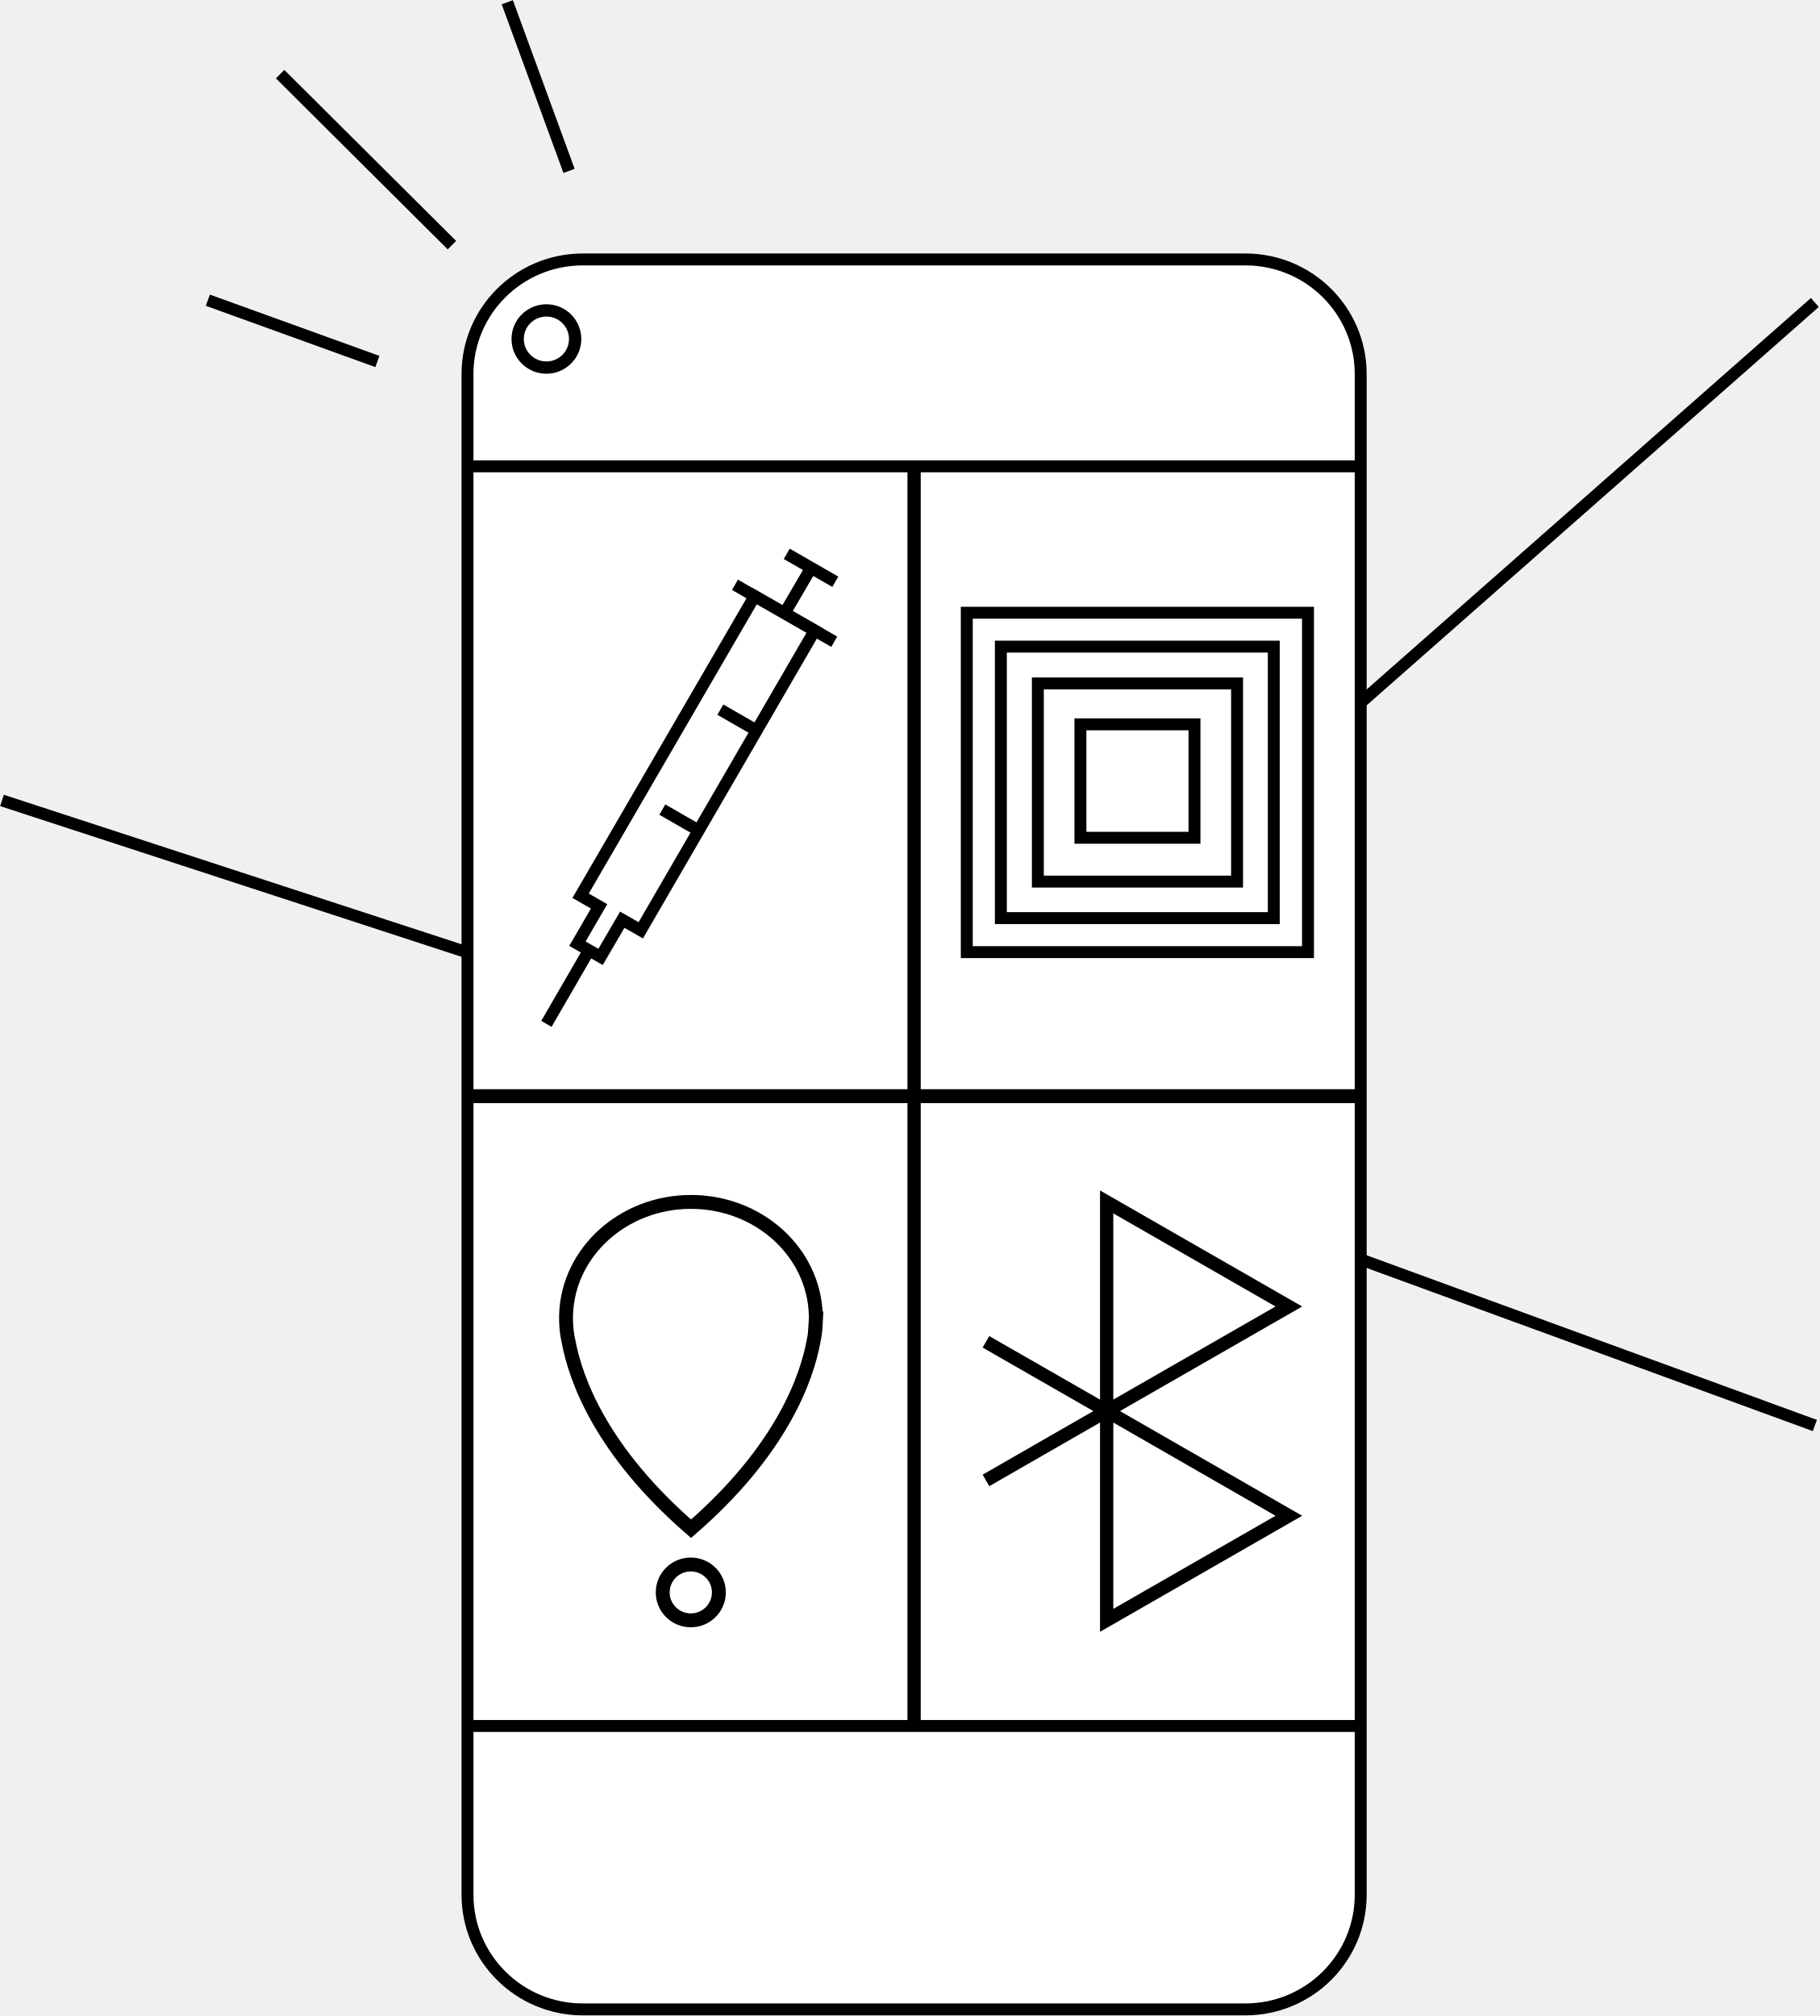
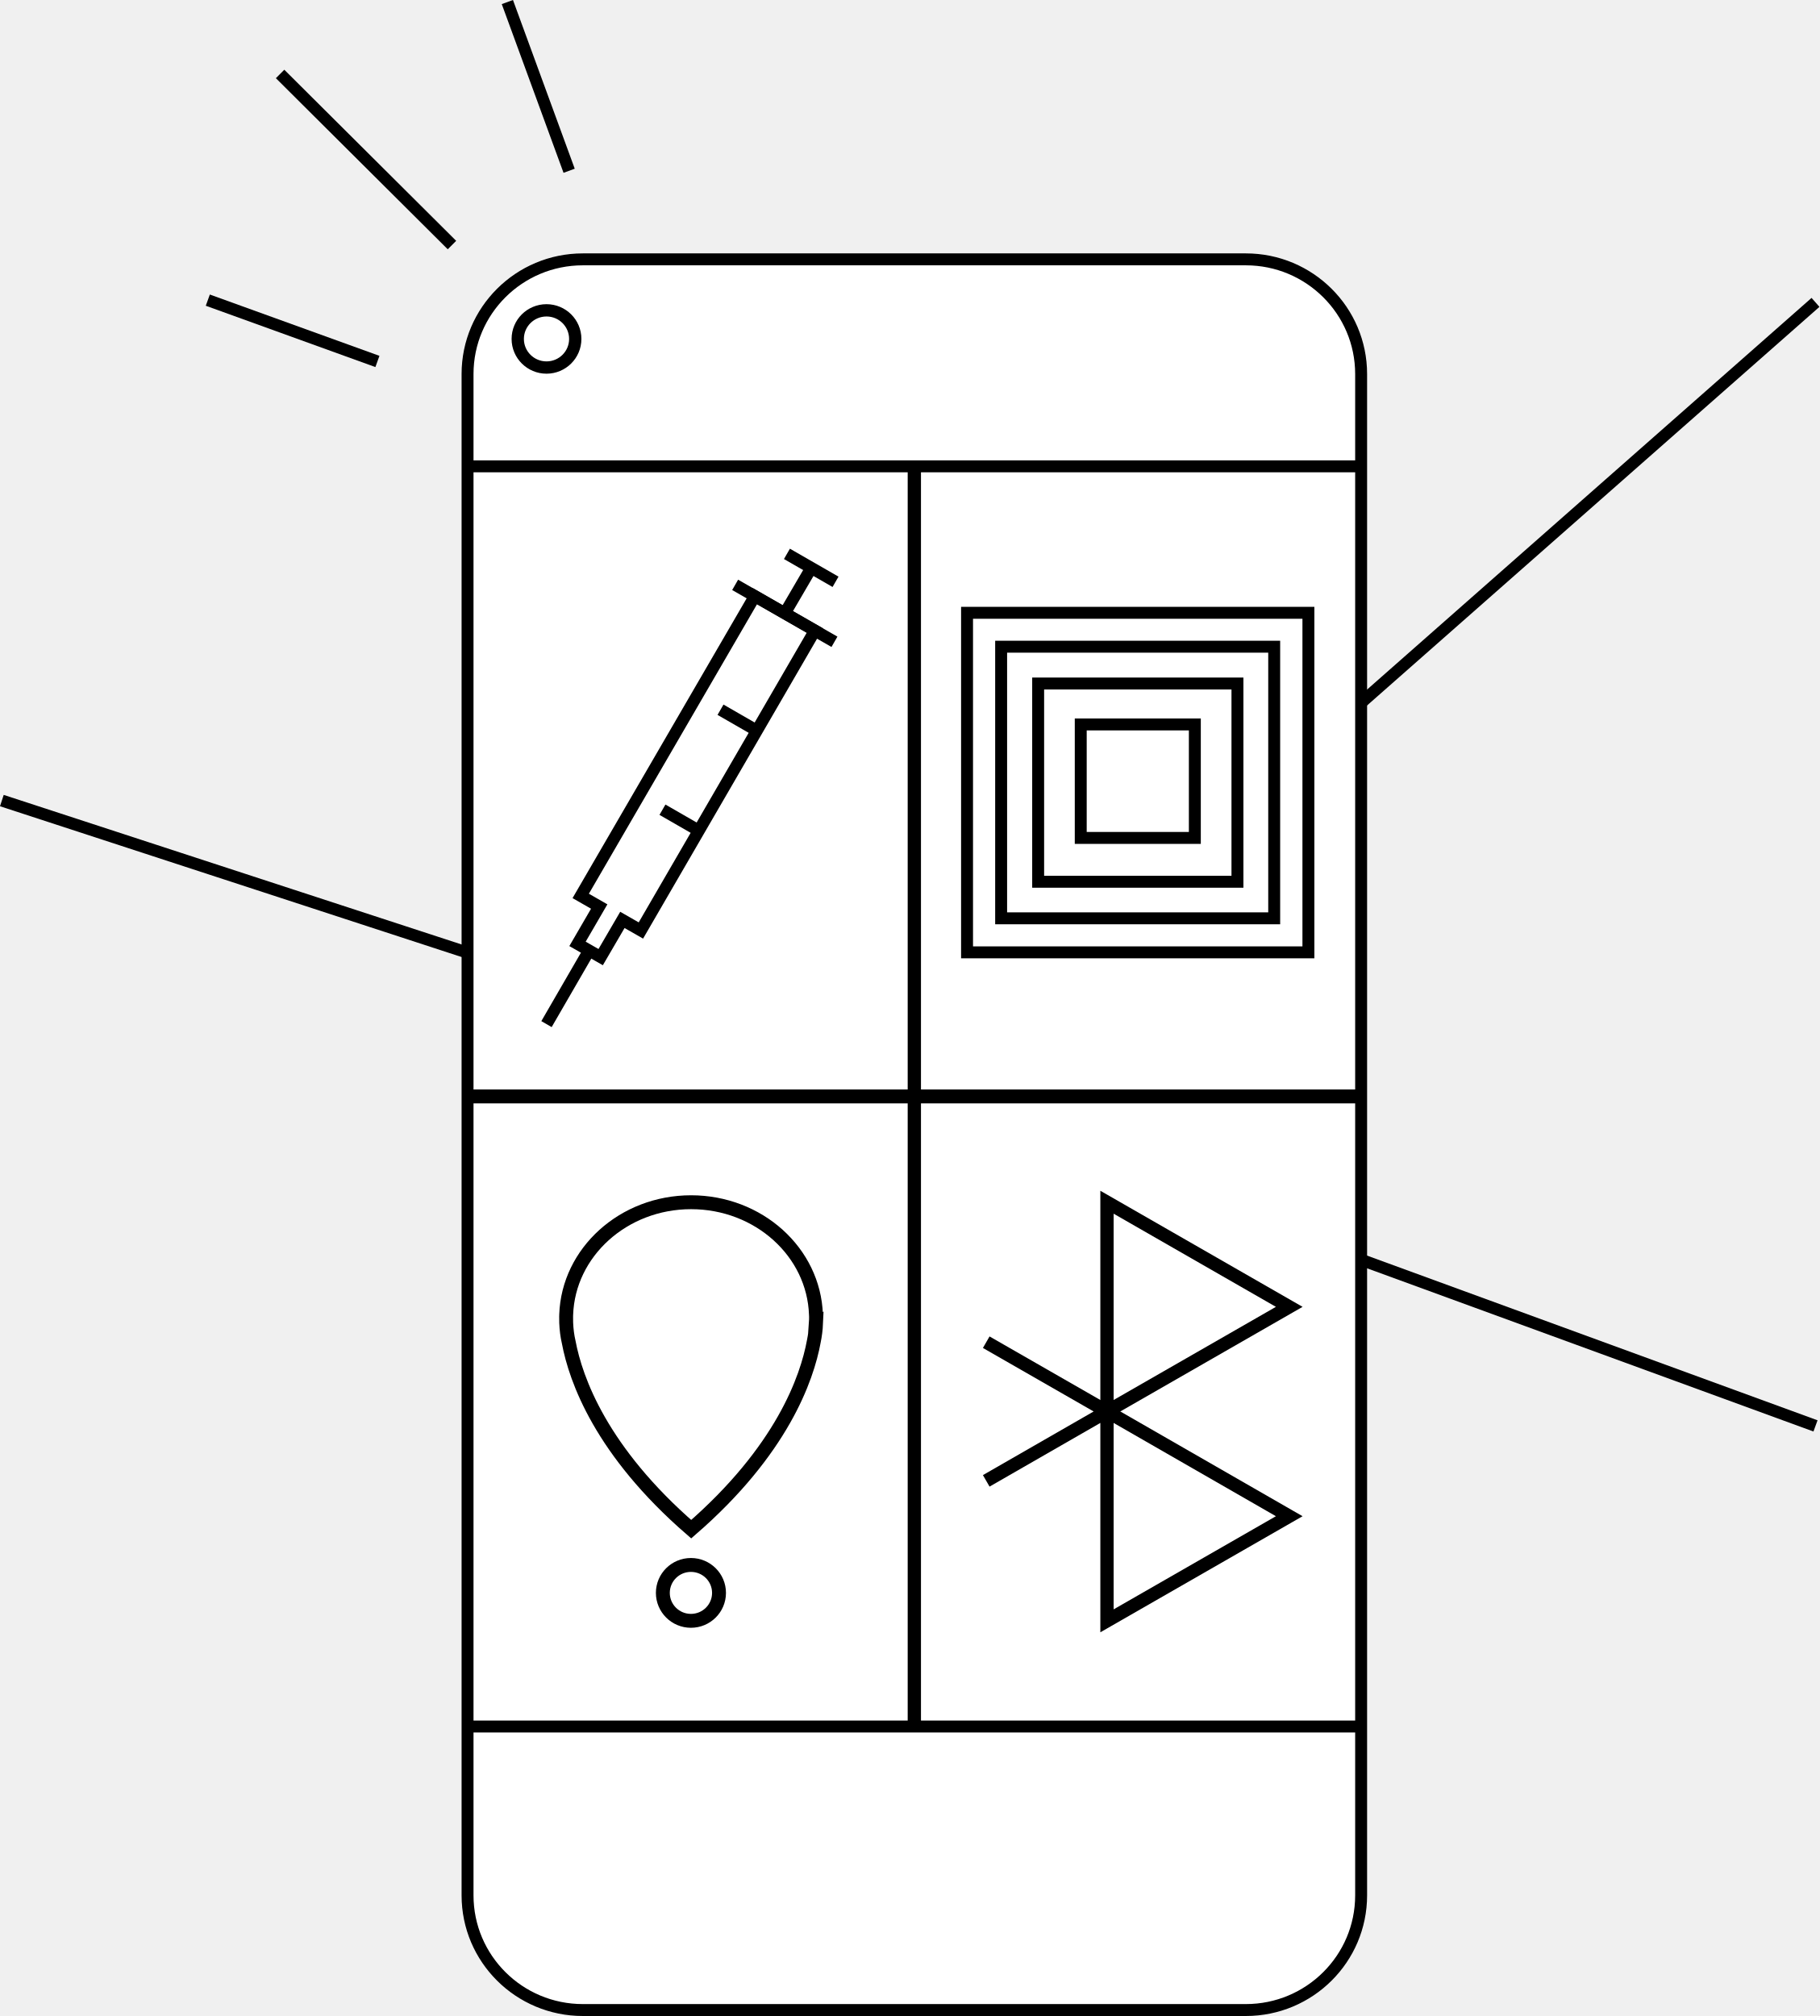
- <svg xmlns="http://www.w3.org/2000/svg" width="148" height="164" viewBox="0 0 148 164" fill="none">
-   <g clip-path="url(#clip0_89_1437)">
-     <g id="decentralised">
-       <path d="M74.362 89.172L147.642 24.605" stroke="black" stroke-width="0.97" stroke-miterlimit="10" />
-       <path d="M74.362 89.172L147.642 115.963" stroke="black" stroke-width="0.97" stroke-miterlimit="10" />
-       <path d="M74.341 89.344L0.162 65.115" stroke="black" stroke-width="0.97" stroke-miterlimit="10" />
-     </g>
-     <g id="centralised">
-       <path d="M101.319 21.106H47.406C42.229 21.106 38.031 25.281 38.031 30.431V154.136C38.031 159.287 42.229 163.462 47.406 163.462H101.319C106.497 163.462 110.694 159.287 110.694 154.136V30.431C110.694 25.281 106.497 21.106 101.319 21.106Z" fill="white" stroke="black" stroke-width="0.97" stroke-miterlimit="10" />
-     </g>
-     <g id="vaccine">
-       <path d="M47.915 77.305L44.451 83.292" stroke="black" stroke-width="0.97" stroke-miterlimit="10" />
-       <path d="M65.984 46.196L63.895 49.771" stroke="black" stroke-width="0.97" stroke-miterlimit="10" />
-       <path d="M64.003 45.054L67.954 47.326" stroke="black" stroke-width="0.97" stroke-miterlimit="10" />
-       <path d="M59.791 47.574L67.867 52.204" stroke="black" stroke-width="0.97" stroke-miterlimit="10" />
-       <path d="M56.782 67.528L53.881 65.858" stroke="black" stroke-width="0.97" stroke-miterlimit="10" />
-       <path d="M61.502 59.398L58.601 57.728" stroke="black" stroke-width="0.97" stroke-miterlimit="10" />
-       <path d="M66.276 51.289L61.394 48.489L47.233 72.868L48.738 73.73L46.974 76.767L48.857 77.843L50.622 74.818L52.127 75.679L66.276 51.289Z" stroke="black" stroke-width="0.97" stroke-miterlimit="10" />
-     </g>
-     <g id="gaen">
-       <path d="M44.451 29.903C45.742 29.903 46.789 28.862 46.789 27.577C46.789 26.293 45.742 25.252 44.451 25.252C43.159 25.252 42.112 26.293 42.112 27.577C42.112 28.862 43.159 29.903 44.451 29.903Z" fill="white" stroke="black" stroke-miterlimit="10" />
-       <path d="M36.764 19.943L22.788 6.03" stroke="black" stroke-width="0.97" stroke-miterlimit="10" />
-       <path d="M46.292 13.902L41.269 0.183" stroke="black" stroke-width="0.97" stroke-miterlimit="10" />
-       <path d="M30.702 29.408L16.91 24.422" stroke="black" stroke-width="0.97" stroke-miterlimit="10" />
-     </g>
-     <path d="M38.031 37.936H110.694" stroke="black" stroke-width="0.97" stroke-miterlimit="10" />
-     <path d="M38.031 140.407H110.694" stroke="black" stroke-width="0.97" stroke-miterlimit="10" />
-     <path d="M74.362 37.936V140.407" stroke="black" stroke-width="1.08" stroke-miterlimit="10" />
-     <path d="M38.031 89.172H110.694" stroke="black" stroke-width="1.13" stroke-miterlimit="10" />
-     <g id="bluetooth">
-       <path d="M104.849 106.282L90.028 97.775V114.789L104.849 106.282Z" fill="white" stroke="black" stroke-width="1.08" stroke-miterlimit="10" />
-       <path d="M104.849 123.307L90.028 114.789V131.814L104.849 123.307Z" fill="white" stroke="black" stroke-width="1.08" stroke-miterlimit="10" />
-       <path d="M80.209 120.432L90.028 114.789L80.209 109.157" fill="white" />
-       <path d="M80.209 120.432L90.028 114.789L80.209 109.157" stroke="black" stroke-width="1.08" stroke-miterlimit="10" />
-     </g>
-     <g id="qr">
-       <path d="M106.407 49.846H78.649V77.456H106.407V49.846Z" fill="white" stroke="black" stroke-width="0.97" stroke-miterlimit="10" />
-       <path d="M103.625 52.603H81.421V74.688H103.625V52.603Z" fill="white" stroke="black" stroke-width="0.97" stroke-miterlimit="10" />
-       <path d="M100.637 55.596H84.431V71.716H100.637V55.596Z" fill="white" stroke="black" stroke-width="0.97" stroke-miterlimit="10" />
-       <path d="M97.172 58.924H87.894V68.152H97.172V58.924Z" fill="white" stroke="black" stroke-width="0.97" stroke-miterlimit="10" />
-     </g>
-     <g id="location">
-       <path d="M66.351 107.618C66.384 107.165 66.362 106.918 66.362 106.918C66.189 101.835 61.707 97.775 56.207 97.775C50.708 97.775 46.226 101.846 46.053 106.918C46.053 106.918 46.042 107.144 46.053 107.574C46.074 108.113 46.139 108.651 46.258 109.157C46.832 112.205 48.9 118.02 56.218 124.362C63.59 117.966 65.637 112.108 66.189 109.082C66.286 108.608 66.351 108.113 66.373 107.607L66.351 107.618Z" fill="white" stroke="black" stroke-width="1.13" stroke-miterlimit="10" />
-       <path d="M56.196 131.814C57.458 131.814 58.481 130.796 58.481 129.542C58.481 128.287 57.458 127.27 56.196 127.27C54.935 127.27 53.912 128.287 53.912 129.542C53.912 130.796 54.935 131.814 56.196 131.814Z" fill="white" stroke="black" stroke-width="1.13" stroke-miterlimit="10" />
+ <svg xmlns="http://www.w3.org/2000/svg" width="295.902" height="327.861" viewBox="0 0 295.902 327.861" fill="none" version="1.1" id="svg81">
+   <g id="g226" transform="matrix(2,0,0,2,-0.02305054,-0.03269786)">
+     <g clip-path="url(#clip0_89_1437)" id="g74">
+       <g id="decentralised">
+         <path d="M 74.362,89.172 147.642,24.605" stroke="#000000" stroke-width="0.97" stroke-miterlimit="10" id="path9" />
+         <path d="M 74.362,89.172 147.642,115.963" stroke="#000000" stroke-width="0.97" stroke-miterlimit="10" id="path11" />
+         <path d="M 74.341,89.344 0.162,65.115" stroke="#000000" stroke-width="0.97" stroke-miterlimit="10" id="path13" />
+       </g>
+       <g id="centralised">
+         <path d="M 101.319,21.106 H 47.406 c -5.178,0 -9.375,4.175 -9.375,9.325 v 123.705 c 0,5.151 4.197,9.326 9.375,9.326 h 53.913 c 5.178,0 9.375,-4.175 9.375,-9.326 V 30.431 c 0,-5.15 -4.197,-9.325 -9.375,-9.325 z" fill="#ffffff" stroke="#000000" stroke-width="0.97" stroke-miterlimit="10" id="path16" />
+       </g>
+       <g id="vaccine">
+         <path d="m 47.915,77.305 -3.464,5.987" stroke="#000000" stroke-width="0.97" stroke-miterlimit="10" id="path19" />
+         <path d="m 65.984,46.196 -2.089,3.575" stroke="#000000" stroke-width="0.97" stroke-miterlimit="10" id="path21" />
+         <path d="m 64.003,45.054 3.951,2.272" stroke="#000000" stroke-width="0.97" stroke-miterlimit="10" id="path23" />
+         <path d="m 59.791,47.574 8.076,4.63" stroke="#000000" stroke-width="0.97" stroke-miterlimit="10" id="path25" />
+         <path d="M 56.782,67.528 53.881,65.858" stroke="#000000" stroke-width="0.97" stroke-miterlimit="10" id="path27" />
+         <path d="M 61.502,59.398 58.601,57.728" stroke="#000000" stroke-width="0.97" stroke-miterlimit="10" id="path29" />
+         <path d="m 66.276,51.289 -4.883,-2.8 -14.16,24.379 1.505,0.862 -1.765,3.037 1.884,1.077 1.765,-3.026 1.505,0.861 z" stroke="#000000" stroke-width="0.97" stroke-miterlimit="10" id="path31" />
+       </g>
+       <g id="gaen">
+         <path d="m 44.451,29.903 c 1.291,0 2.338,-1.041 2.338,-2.326 0,-1.285 -1.047,-2.326 -2.338,-2.326 -1.292,0 -2.338,1.041 -2.338,2.326 0,1.285 1.047,2.326 2.338,2.326 z" fill="#ffffff" stroke="#000000" stroke-miterlimit="10" id="path34" />
+         <path d="M 36.764,19.943 22.788,6.03" stroke="#000000" stroke-width="0.97" stroke-miterlimit="10" id="path36" />
+         <path d="M 46.292,13.902 41.269,0.183" stroke="#000000" stroke-width="0.97" stroke-miterlimit="10" id="path38" />
+         <path d="M 30.702,29.408 16.91,24.422" stroke="#000000" stroke-width="0.97" stroke-miterlimit="10" id="path40" />
+       </g>
+       <path d="M 38.031,37.936 H 110.694" stroke="#000000" stroke-width="0.97" stroke-miterlimit="10" id="path43" />
+       <path d="M 38.031,140.407 H 110.694" stroke="#000000" stroke-width="0.97" stroke-miterlimit="10" id="path45" />
+       <path d="M 74.362,37.936 V 140.407" stroke="#000000" stroke-width="1.08" stroke-miterlimit="10" id="path47" />
+       <path d="M 38.031,89.172 H 110.694" stroke="#000000" stroke-width="1.13" stroke-miterlimit="10" id="path49" />
+       <g id="bluetooth">
+         <path d="M 104.849,106.282 90.028,97.775 v 17.014 z" fill="#ffffff" stroke="#000000" stroke-width="1.08" stroke-miterlimit="10" id="path51" />
+         <path d="m 104.849,123.307 -14.821,-8.518 v 17.025 z" fill="#ffffff" stroke="#000000" stroke-width="1.08" stroke-miterlimit="10" id="path53" />
+         <path d="m 80.209,120.432 9.819,-5.643 -9.819,-5.632" fill="#ffffff" id="path55" />
+         <path d="m 80.209,120.432 9.819,-5.643 -9.819,-5.632" stroke="#000000" stroke-width="1.08" stroke-miterlimit="10" id="path57" />
+       </g>
+       <g id="qr">
+         <path d="M 106.407,49.846 H 78.649 v 27.61 h 27.758 z" fill="#ffffff" stroke="#000000" stroke-width="0.97" stroke-miterlimit="10" id="path60" />
+         <path d="M 103.625,52.603 H 81.421 v 22.086 h 22.204 z" fill="#ffffff" stroke="#000000" stroke-width="0.97" stroke-miterlimit="10" id="path62" />
+         <path d="M 100.637,55.596 H 84.431 v 16.12 h 16.206 z" fill="#ffffff" stroke="#000000" stroke-width="0.97" stroke-miterlimit="10" id="path64" />
+         <path d="m 97.172,58.924 h -9.278 v 9.228 h 9.278 z" fill="#ffffff" stroke="#000000" stroke-width="0.97" stroke-miterlimit="10" id="path66" />
+       </g>
+       <g id="location">
+         <path d="m 66.351,107.618 c 0.033,-0.453 0.011,-0.7 0.011,-0.7 -0.173,-5.083 -4.655,-9.143 -10.155,-9.143 -5.5,0 -9.981,4.071 -10.155,9.143 0,0 -0.011,0.226 0,0.656 0.022,0.539 0.087,1.077 0.206,1.583 0.574,3.048 2.642,8.863 9.96,15.205 7.372,-6.396 9.418,-12.254 9.971,-15.28 0.097,-0.474 0.162,-0.969 0.184,-1.475 z" fill="#ffffff" stroke="#000000" stroke-width="1.13" stroke-miterlimit="10" id="path69" />
+         <path d="m 56.196,131.814 c 1.262,0 2.284,-1.018 2.284,-2.272 0,-1.255 -1.023,-2.272 -2.284,-2.272 -1.262,0 -2.284,1.017 -2.284,2.272 0,1.254 1.023,2.272 2.284,2.272 z" fill="#ffffff" stroke="#000000" stroke-width="1.13" stroke-miterlimit="10" id="path71" />
+       </g>
    </g>
  </g>
-   <defs>
+   <defs id="defs79">
    <clipPath id="clip0_89_1437">
-       <rect width="148" height="164" fill="white" />
+       <rect width="148" height="164" fill="#ffffff" id="rect76" x="0" y="0" />
    </clipPath>
  </defs>
</svg>
